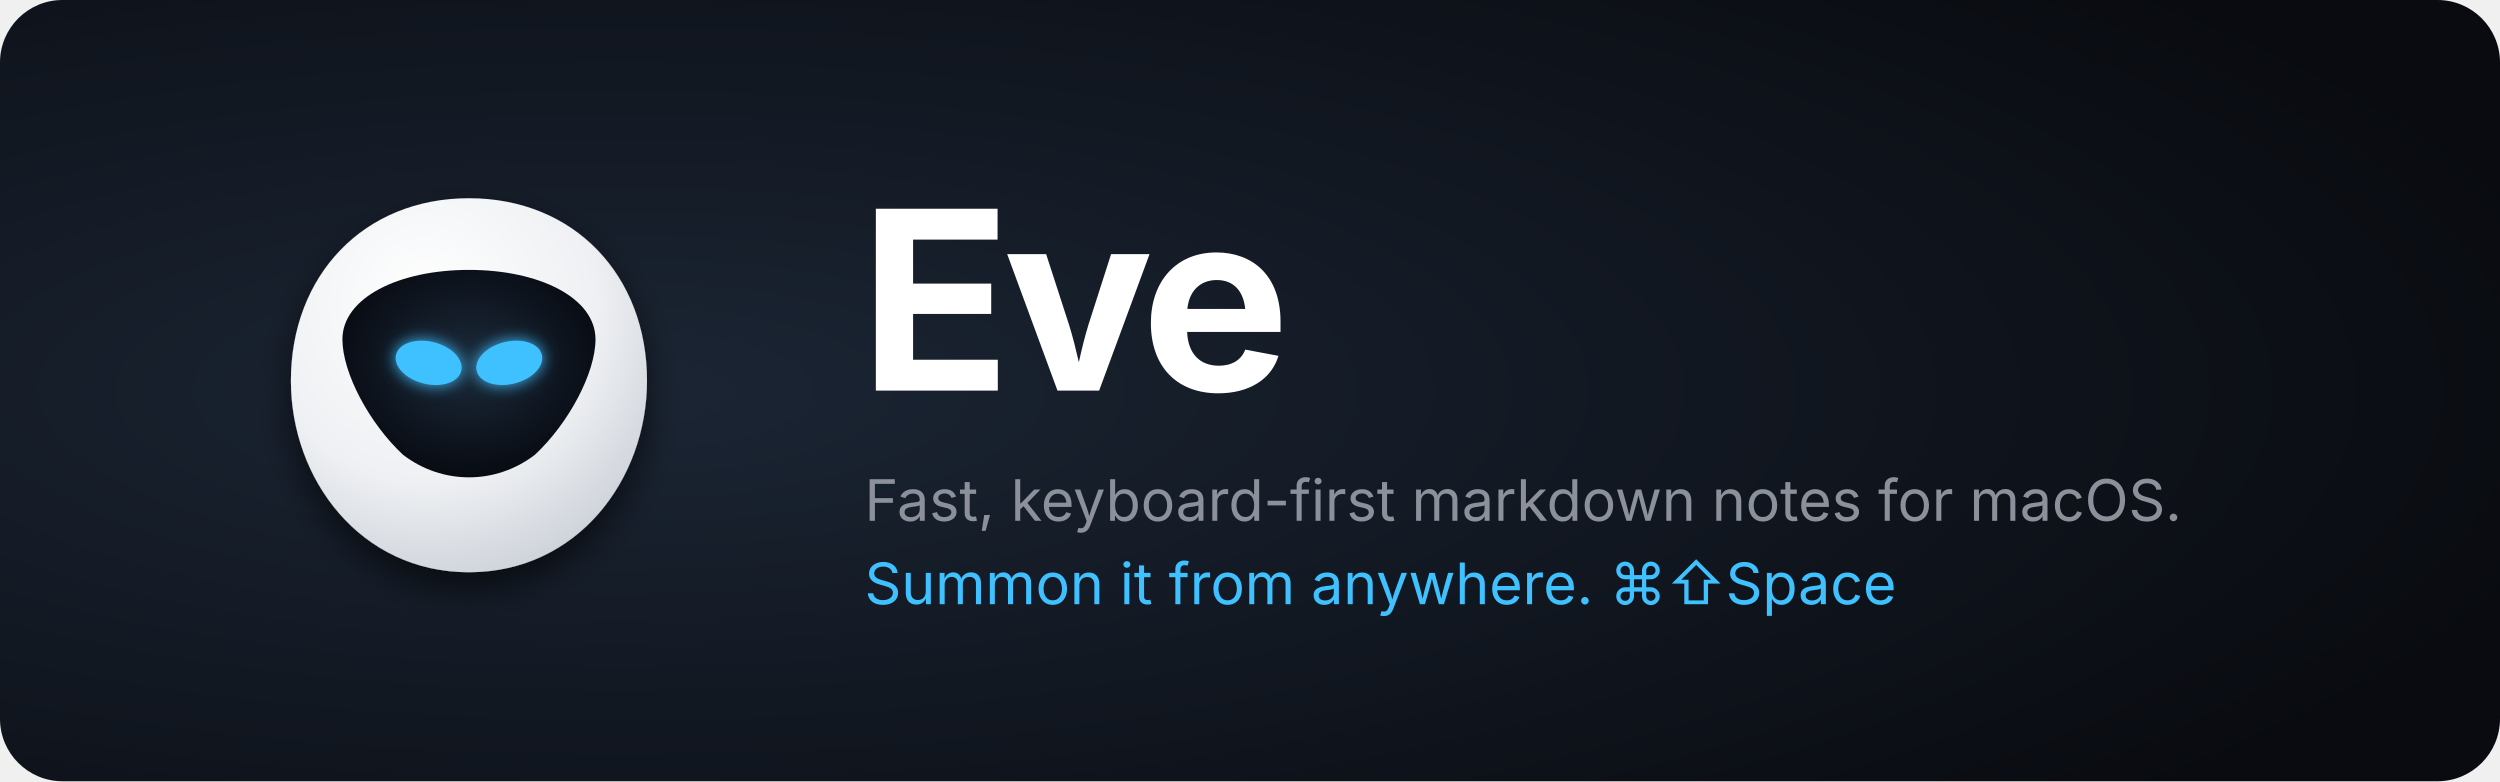
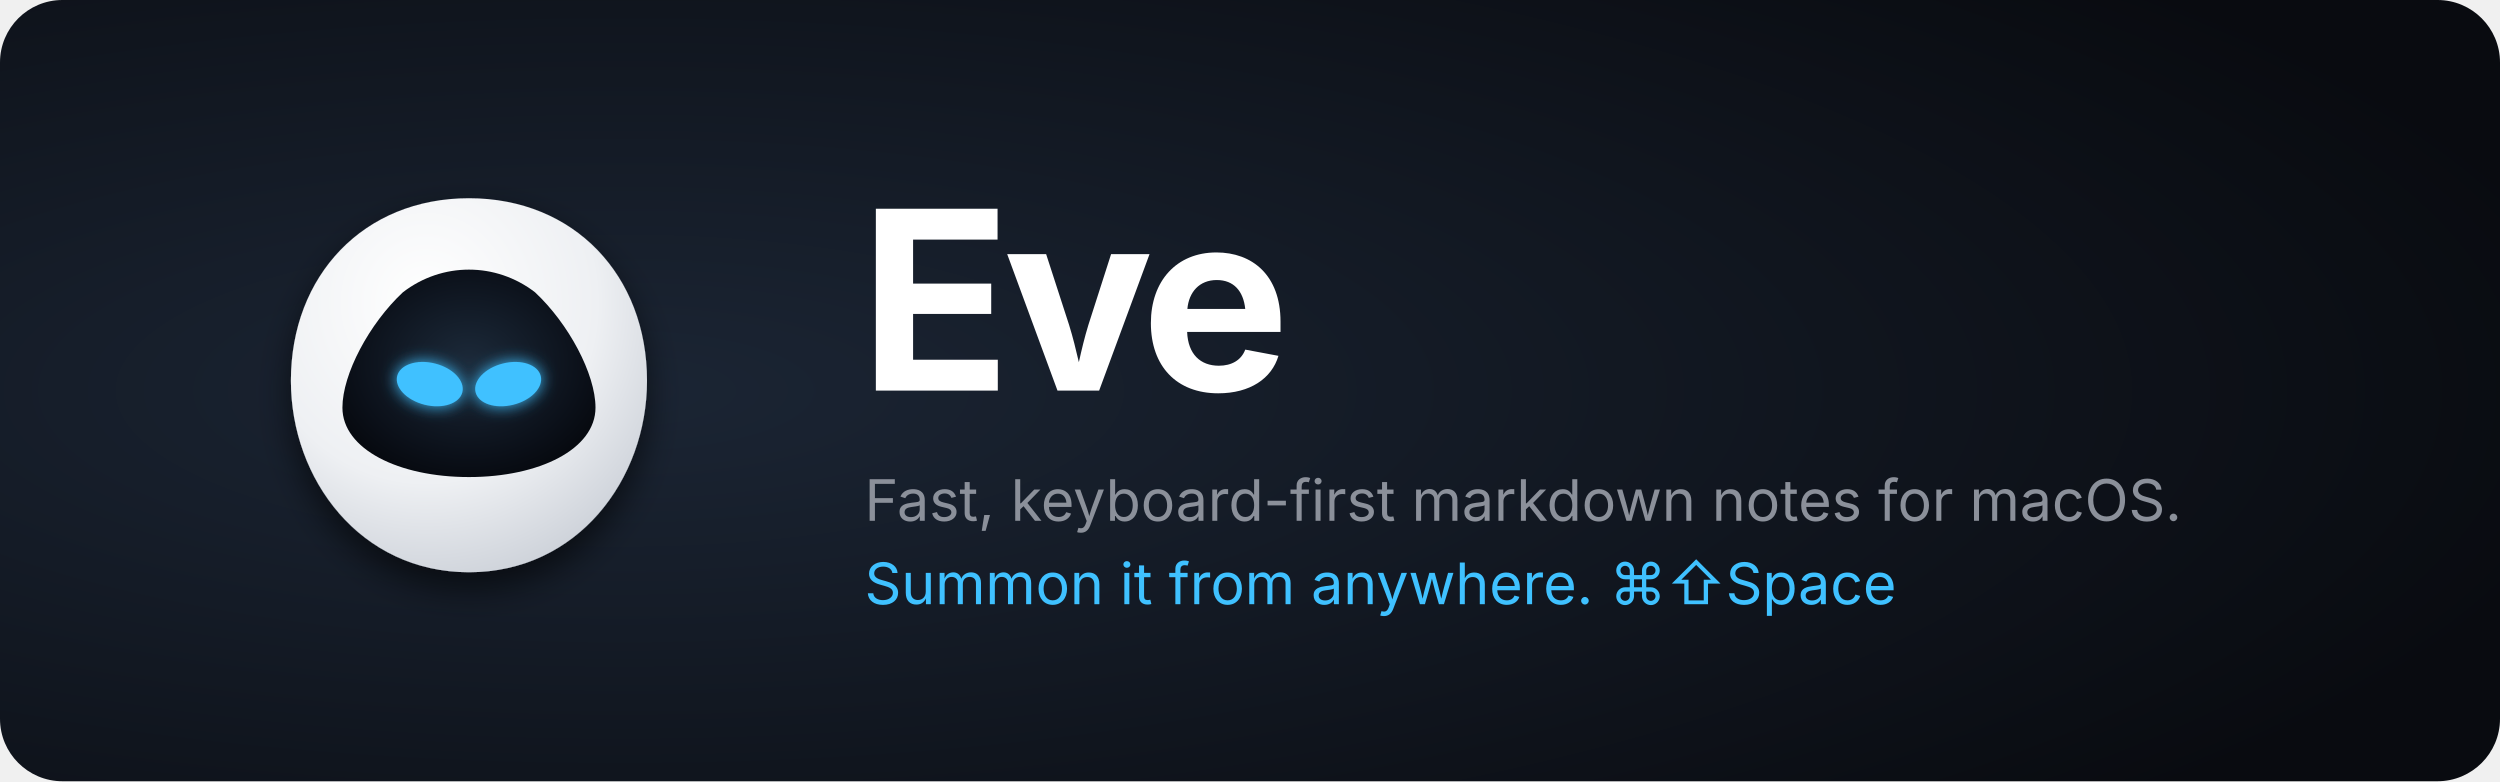
<svg xmlns="http://www.w3.org/2000/svg" viewBox="0 0 960 300" width="960" height="300">
  <defs>
    <radialGradient id="bgb" cx="50%" cy="35%" r="75%">
      <stop offset="0" stop-color="#1b2534" />
      <stop offset="1" stop-color="#090b10" />
    </radialGradient>
    <radialGradient id="body" cx="38%" cy="28%" r="80%">
      <stop offset="0" stop-color="#ffffff" />
      <stop offset="0.6" stop-color="#eef0f3" />
      <stop offset="1" stop-color="#c9ced6" />
    </radialGradient>
    <radialGradient id="visor" cx="50%" cy="45%" r="65%">
      <stop offset="0" stop-color="#1c2a3a" />
      <stop offset="0.7" stop-color="#0b1019" />
      <stop offset="1" stop-color="#04060a" />
    </radialGradient>
    <radialGradient id="eye" cx="50%" cy="50%" r="50%">
      <stop offset="0" stop-color="#e8fbff" />
      <stop offset="0.35" stop-color="#7fe0ff" />
      <stop offset="0.75" stop-color="#2eb8ff" />
      <stop offset="1" stop-color="#1a8fe0" />
    </radialGradient>
    <filter id="glow" x="-80%" y="-80%" width="260%" height="260%">
      <feGaussianBlur stdDeviation="14" result="b" />
      <feMerge>
        <feMergeNode in="b" />
        <feMergeNode in="SourceGraphic" />
      </feMerge>
    </filter>
    <filter id="soft" x="-80%" y="-80%" width="260%" height="260%">
      <feGaussianBlur stdDeviation="40" />
    </filter>
    <filter id="shadow" x="-20%" y="-20%" width="140%" height="150%">
      <feDropShadow dx="0" dy="28" stdDeviation="30" flood-color="#000" flood-opacity=".6" />
    </filter>
  </defs>
  <radialGradient id="bgw" cx="25%" cy="50%" r="80%">
    <stop offset="0" stop-color="#1b2534" />
    <stop offset="1" stop-color="#090b10" />
  </radialGradient>
  <rect width="960" height="300" rx="24" fill="url(#bgw)" />
  <g transform="translate(70 40) scale(0.215)">
    <path filter="url(#shadow)" fill="url(#body)" d="M512 168c188 0 318 138 318 326 0 176-124 342-318 342S194 670 194 494c0-188 130-326 318-326z" />
-     <path fill="url(#visor)" d="M286 420 C286 346 386 296 512 296 C638 296 738 346 738 420 C738 480 690 570 630 626 C560 680 464 680 394 626 C334 570 286 480 286 420 Z" />
+     <path fill="url(#visor)" d="M286 542 C286 616 386 666 512 666 C638 666 738 616 738 542 C738 482 690 392 630 336 C560 282 464 282 394 336 C334 392 286 482 286 542 Z" />
    <g fill="#3fc1ff" filter="url(#glow)">
-       <ellipse cx="440" cy="462" rx="60" ry="38" transform="rotate(14 440 462)" />
-       <ellipse cx="584" cy="462" rx="60" ry="38" transform="rotate(-14 584 462)" />
+       <ellipse cx="442" cy="500" rx="60" ry="38" transform="rotate(14 442 500)" />
+       <ellipse cx="582" cy="500" rx="60" ry="38" transform="rotate(-14 582 500)" />
    </g>
  </g>
  <text x="330" y="150" font-family="-apple-system, Inter, Helvetica, Arial, sans-serif" font-size="96" font-weight="700" fill="#ffffff" letter-spacing="-3">Eve</text>
  <text x="332" y="200" font-family="-apple-system, Inter, Helvetica, Arial, sans-serif" font-size="22" fill="#8b909a">Fast, keyboard-first markdown notes for macOS.</text>
  <text x="332" y="232" font-family="-apple-system, Inter, Helvetica, Arial, sans-serif" font-size="22" fill="#3fc1ff">Summon it from anywhere. ⌘⇧Space</text>
</svg>
